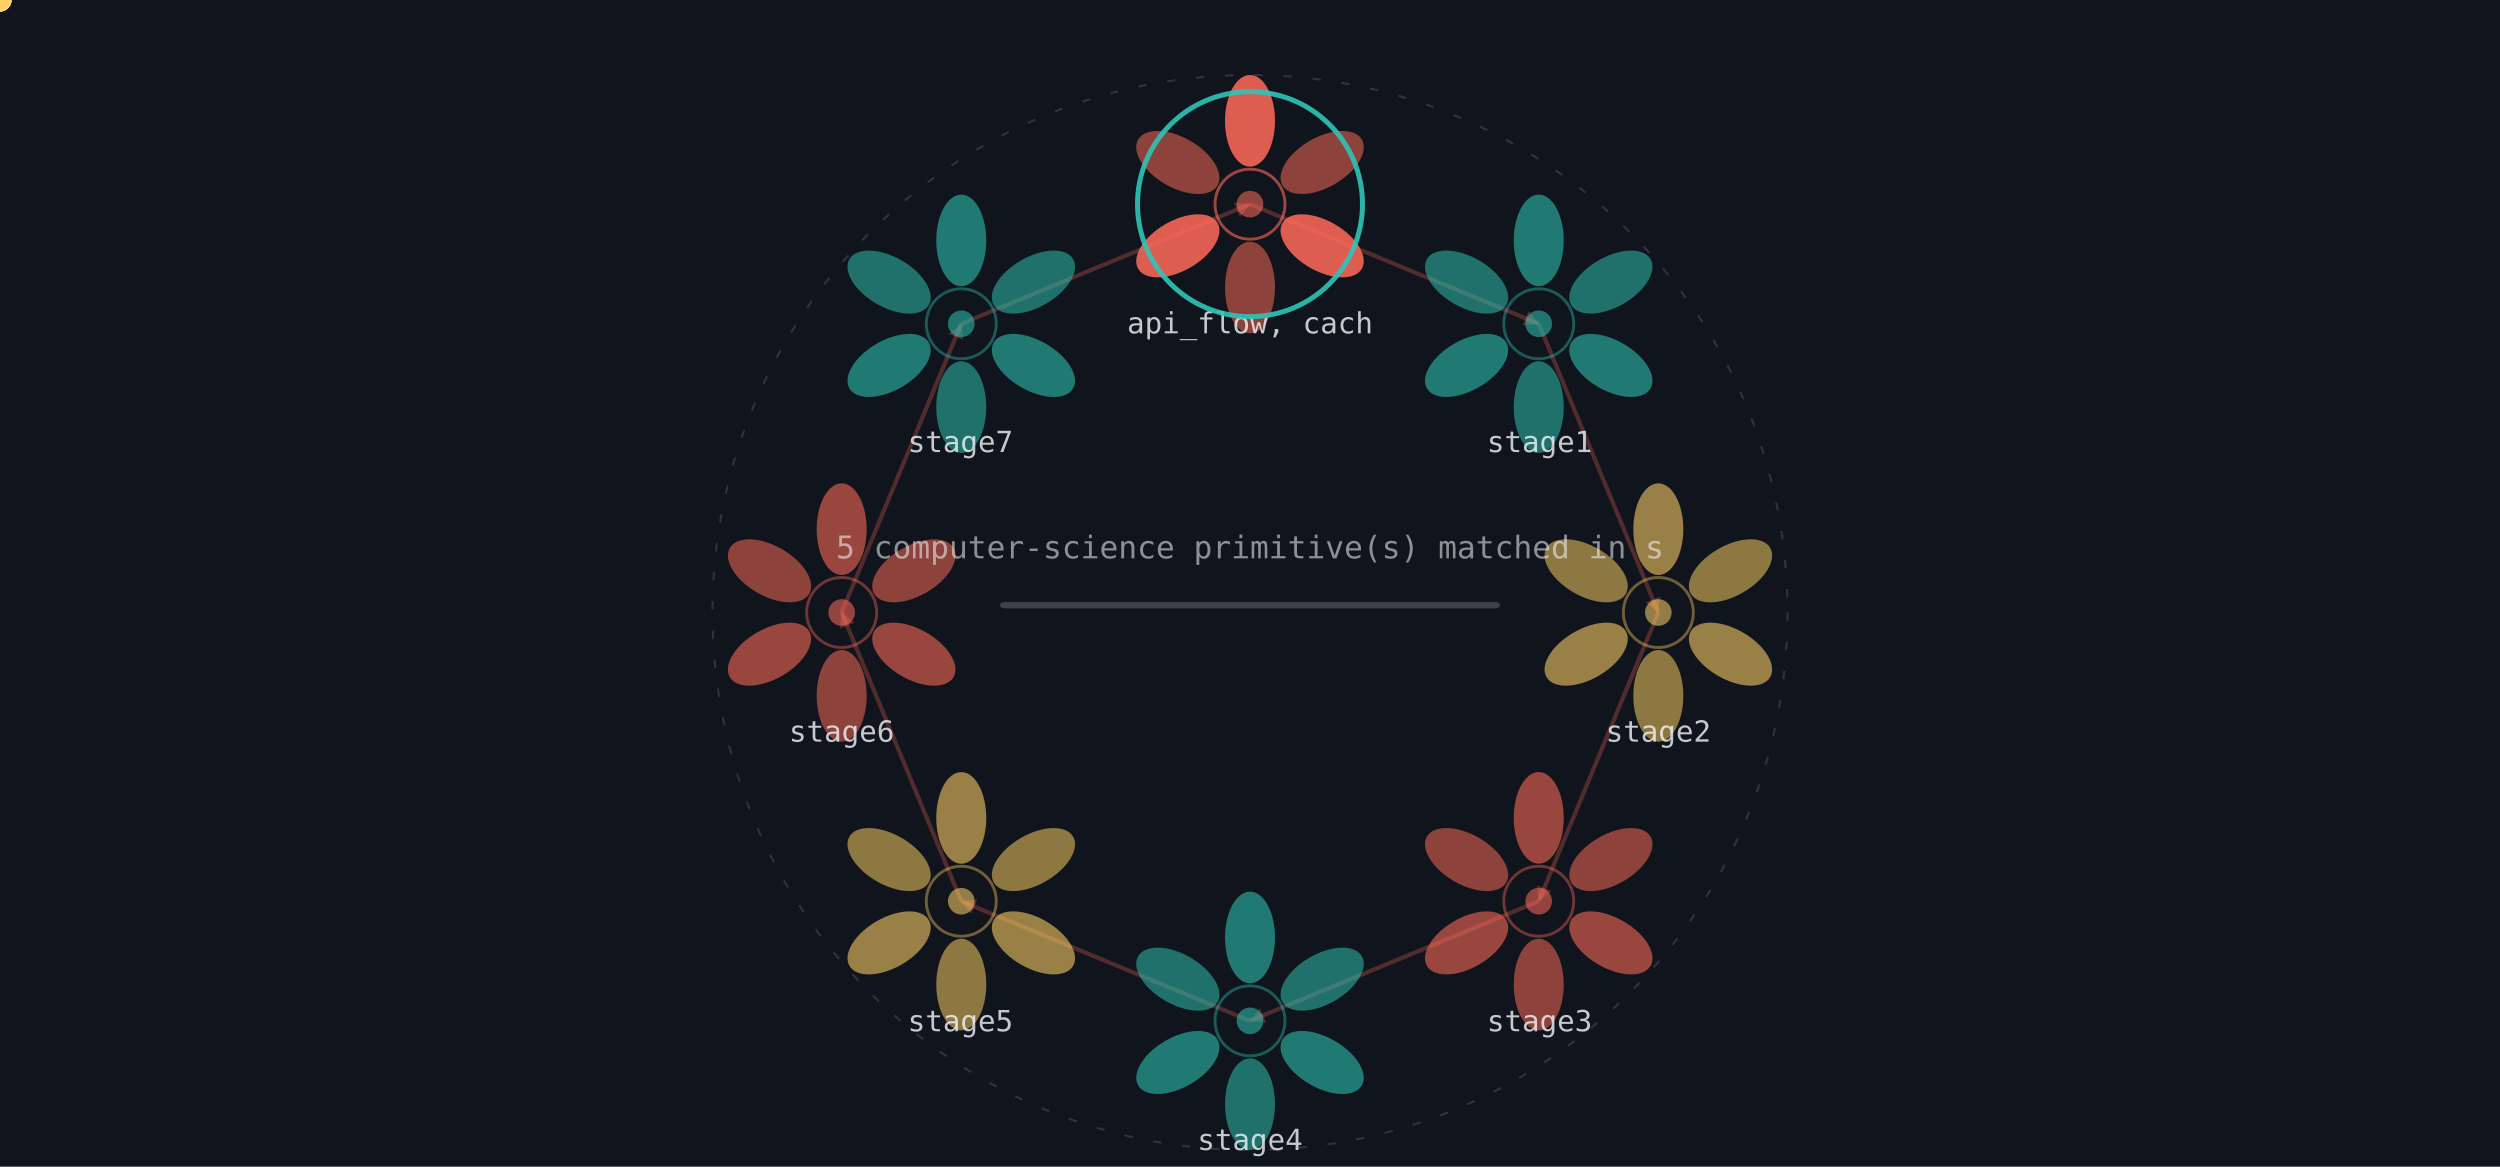
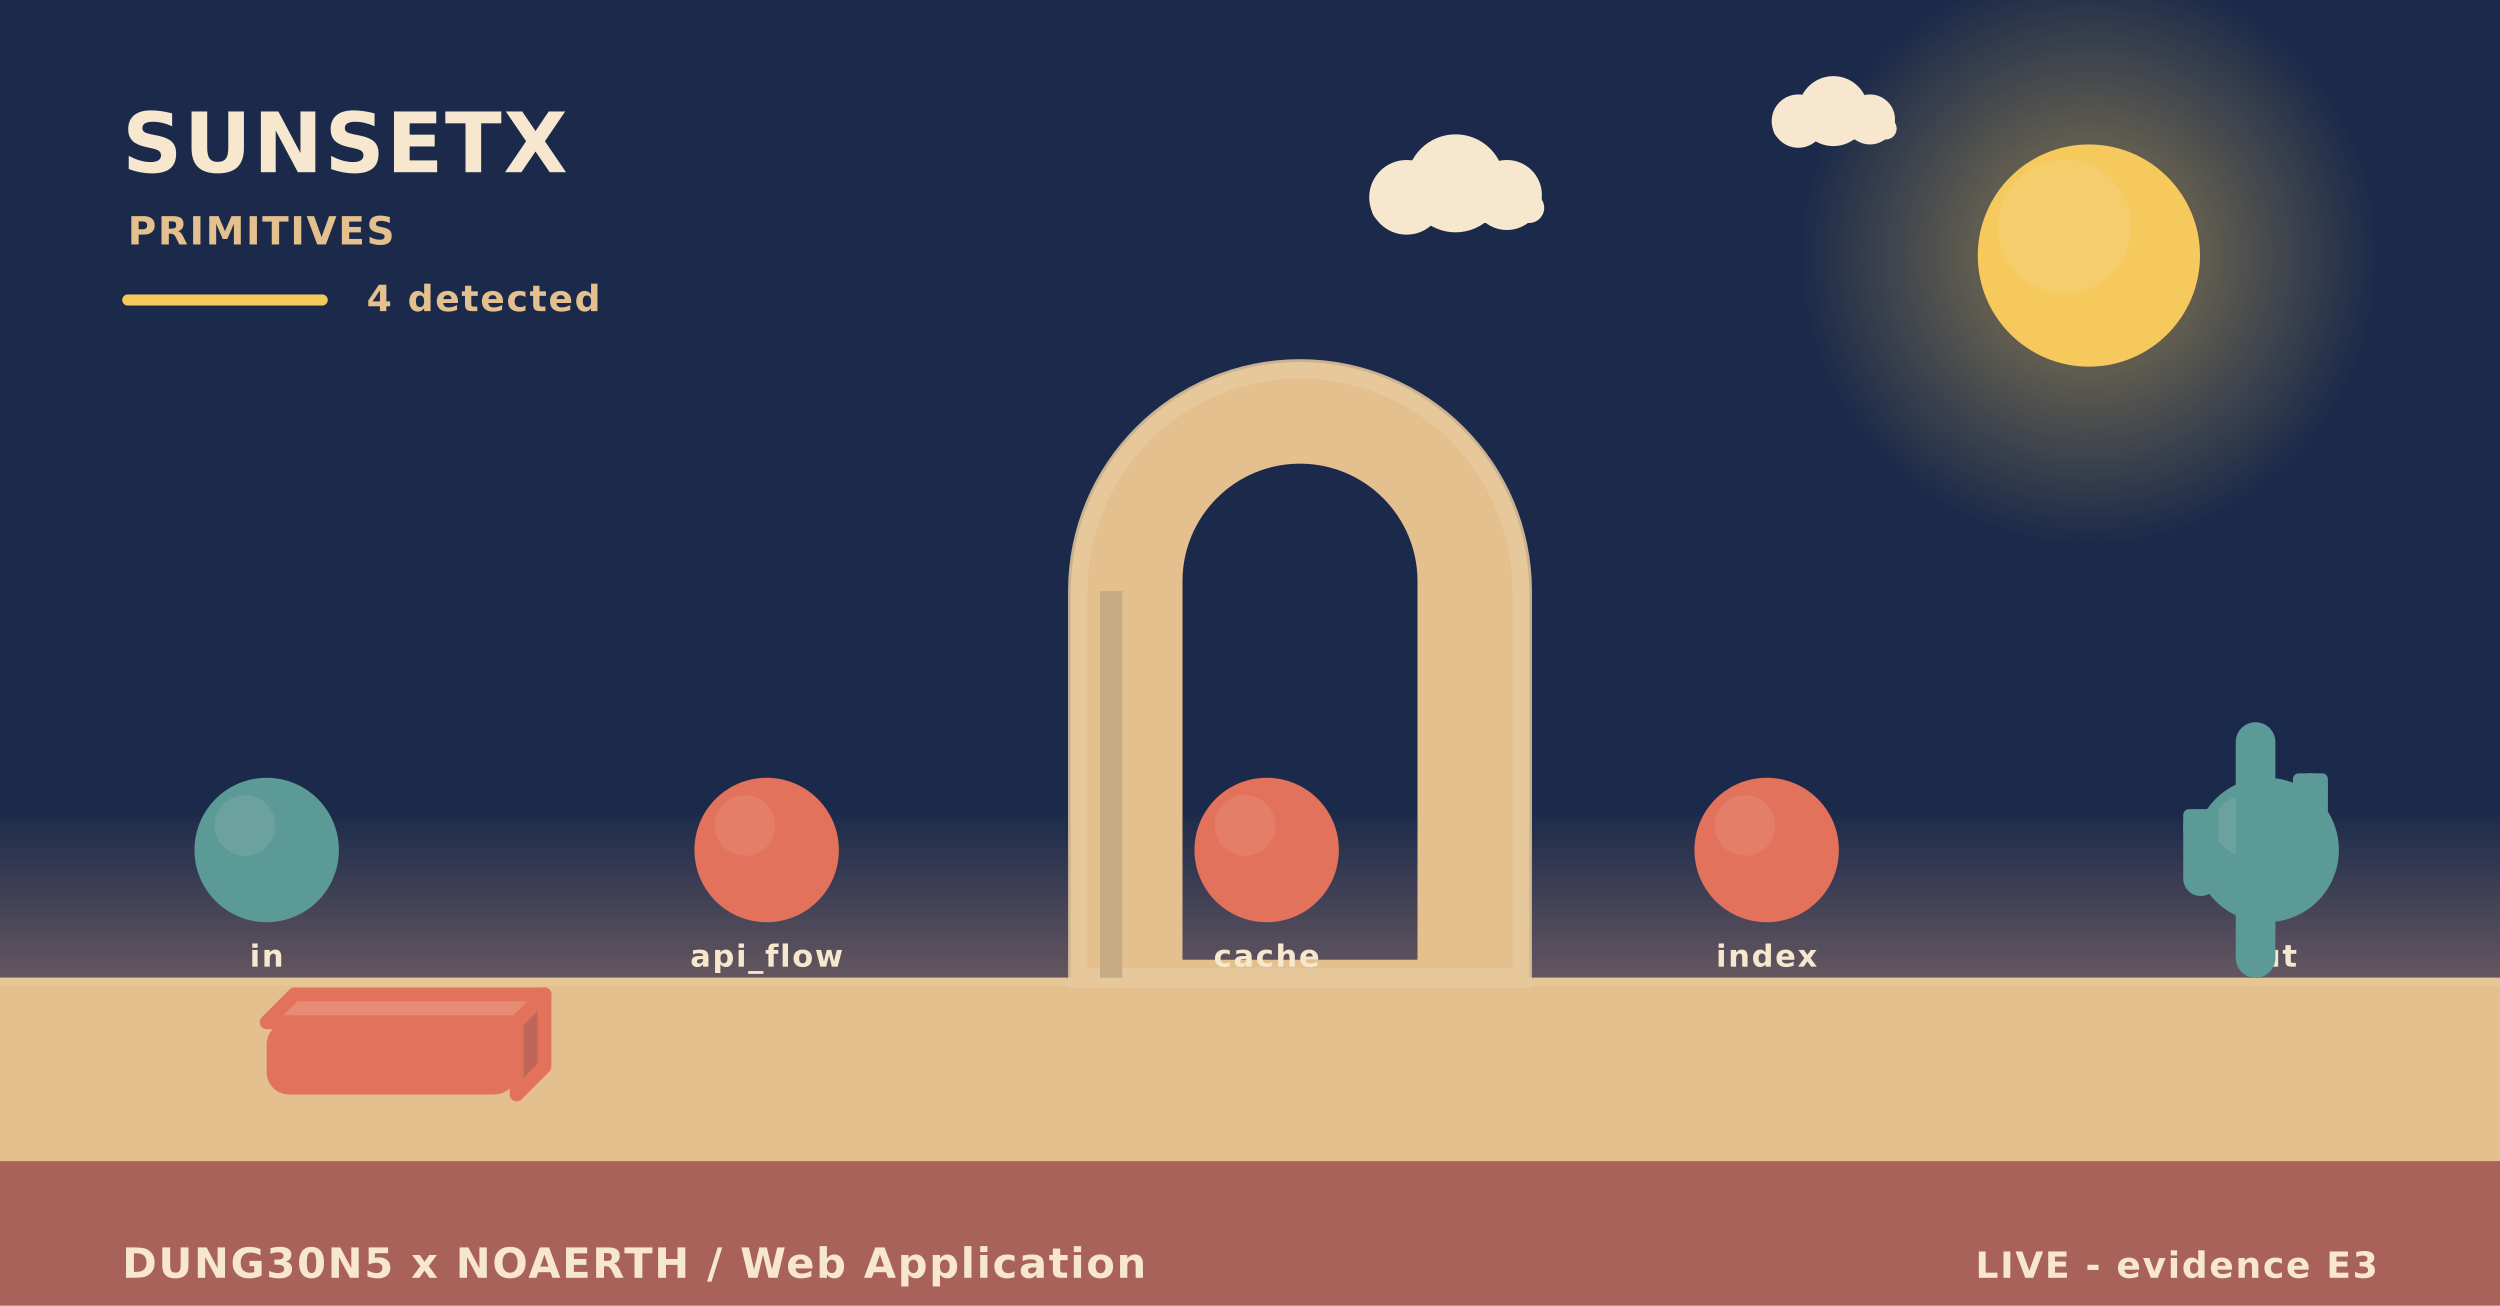
- <svg xmlns="http://www.w3.org/2000/svg" viewBox="0 0 1200 560" width="1200" height="560" role="img" aria-label="SUNSETX state machine">
-   <rect width="1200" height="560" fill="#10141c" />
-   <defs>
-     <linearGradient id="gs" x1="0" y1="0" x2="1" y2="1">
-       <stop offset="0%" stop-color="#ff6b5a" />
-       <stop offset="100%" stop-color="#2ec4b6" />
-     </linearGradient>
-   </defs>
-   <circle cx="600.00" cy="294.00" r="258.00" fill="none" stroke="rgba(242,245,249,0.140)" stroke-width="1.00" opacity="1.00" stroke-dasharray="4 10" />
-   <line x1="600.00" y1="98.00" x2="738.59" y2="155.41" stroke="rgba(255,107,90,0.500)" stroke-width="2.00" opacity="0.55" />
-   <polygon points="738.59,155.41 733.76,149.29 730.86,156.32" fill="rgba(255,107,90,0.500)" opacity="0.55" />
-   <g opacity="0.9">
-     <circle cx="0.00" cy="0.00" r="5.50" fill="#ffd166" opacity="1.00" />
-     <animateTransform attributeName="transform" type="translate" values="600.00,98.00 738.59,155.41" dur="7.3s" begin="0.0s" repeatCount="indefinite" />
-     <animateTransform attributeName="transform" type="translate" values="738.59,155.41 600.00,98.00" dur="7.3s" begin="3.65s" repeatCount="indefinite" />
+ <svg xmlns="http://www.w3.org/2000/svg" width="900" height="470" viewBox="0 0 900 470" role="img" aria-label="SUNSETX - how it behaves">
+   <linearGradient id="skys" x1="0" y1="0" x2="0" y2="1">
+     <stop offset="0" stop-color="#1b2a4a" />
+     <stop offset="0.62" stop-color="#1b2a4a" />
+     <stop offset="1" stop-color="#f3ad8a" />
+   </linearGradient>
+   <rect width="900" height="470" fill="url(#skys)" />
+   <radialGradient id="suns">
+     <stop offset="0.35" stop-color="#f5c95c" stop-opacity="0.34" />
+     <stop offset="1" stop-color="#f5c95c" stop-opacity="0" />
+   </radialGradient>
+   <circle cx="752" cy="92" r="104" fill="url(#suns)" />
+   <circle cx="752" cy="92" r="40" fill="#f5c95c" />
+   <circle cx="743.2" cy="81.6" r="24" fill="#f5d27e" opacity="0.5" />
+   <g>
+     <circle cx="524" cy="66" r="17.64" fill="#f6e7ce" />
+     <circle cx="506.36" cy="71.04" r="13.44" fill="#f6e7ce" />
+     <circle cx="542.48" cy="70.2" r="12.6" fill="#f6e7ce" />
+     <rect x="493.76" y="69.36" width="62.16" height="10.92" rx="5.46" fill="#f6e7ce" />
+     <animateTransform attributeName="transform" type="translate" values="0 0;24 0;0 0" dur="36s" begin="0s" repeatCount="indefinite" />
  </g>
-   <line x1="738.59" y1="155.41" x2="796.00" y2="294.00" stroke="rgba(255,107,90,0.500)" stroke-width="2.00" opacity="0.55" />
-   <polygon points="796.00,294.00 796.91,286.26 789.89,289.17" fill="rgba(255,107,90,0.500)" opacity="0.55" />
-   <g opacity="0.9">
-     <circle cx="0.00" cy="0.00" r="5.50" fill="#ffd166" opacity="1.00" />
-     <animateTransform attributeName="transform" type="translate" values="738.59,155.41 796.00,294.00" dur="7.3s" begin="0.912s" repeatCount="indefinite" />
-     <animateTransform attributeName="transform" type="translate" values="796.00,294.00 738.59,155.41" dur="7.3s" begin="4.562s" repeatCount="indefinite" />
+   <g>
+     <circle cx="660" cy="40" r="12.6" fill="#f6e7ce" />
+     <circle cx="647.4" cy="43.6" r="9.6" fill="#f6e7ce" />
+     <circle cx="673.2" cy="43" r="9" fill="#f6e7ce" />
+     <rect x="638.4" y="42.4" width="44.4" height="7.8" rx="3.9" fill="#f6e7ce" />
+     <animateTransform attributeName="transform" type="translate" values="0 0;-18 0;0 0" dur="46s" begin="3s" repeatCount="indefinite" />
  </g>
-   <line x1="796.00" y1="294.00" x2="738.59" y2="432.59" stroke="rgba(255,107,90,0.500)" stroke-width="2.00" opacity="0.55" />
-   <polygon points="738.59,432.59 744.71,427.76 737.68,424.86" fill="rgba(255,107,90,0.500)" opacity="0.55" />
-   <g opacity="0.9">
-     <circle cx="0.00" cy="0.00" r="5.50" fill="#ffd166" opacity="1.00" />
-     <animateTransform attributeName="transform" type="translate" values="796.00,294.00 738.59,432.59" dur="7.3s" begin="1.825s" repeatCount="indefinite" />
-     <animateTransform attributeName="transform" type="translate" values="738.59,432.59 796.00,294.00" dur="7.3s" begin="5.475s" repeatCount="indefinite" />
+   <rect x="0" y="352" width="900" height="118" fill="#e3c08d" />
+   <rect x="0" y="352" width="900" height="3" fill="#e6c596" />
+   <text x="44" y="62" font-family="Verdana,DejaVu Sans,sans-serif" font-size="30" font-weight="700" letter-spacing="0.6" fill="#f6e7ce" text-anchor="start">SUNSETX</text>
+   <text x="46" y="88" font-family="Verdana,DejaVu Sans,sans-serif" font-size="14" font-weight="700" letter-spacing="0.6" fill="#e3c08d" text-anchor="start">PRIMITIVES</text>
+   <rect x="44" y="106" width="74" height="4" rx="2" fill="#f5c95c" />
+   <text x="132" y="112" font-family="Verdana,DejaVu Sans,sans-serif" font-size="13" font-weight="700" letter-spacing="0.6" fill="#e3c08d" text-anchor="start">4 detected</text>
+   <path d="M388,352 L388,212.8 A80,80 0 0 1 548,212.8 L548,352 Z M423.2,348 L423.2,209.22 A44.8,44.8 0 0 1 512.8,209.22 L512.8,348 Z" fill="#e3c08d" fill-rule="evenodd" stroke="#e3c08d" stroke-width="5" stroke-linejoin="round" />
+   <path d="M388,352 L388,212.8 A80,80 0 0 1 548,212.8 L548,352 Z" fill="none" stroke="#e8c99d" stroke-width="7" stroke-linecap="round" opacity="0.85" />
+   <rect x="396" y="212.8" width="8" height="139.2" fill="#c7ab84" />
+   <circle cx="96" cy="306" r="26" fill="#5b9a97" />
+   <circle cx="88.2" cy="297.16" r="10.92" fill="#7aa9a2" opacity="0.55" />
+   <text x="96" y="348" font-family="Verdana,DejaVu Sans,sans-serif" font-size="11" font-weight="700" letter-spacing="0.6" fill="#f6e7ce" text-anchor="middle">in</text>
+   <g>
+     <circle cx="276" cy="306" r="26" fill="#e2725b" />
+     <circle cx="268.2" cy="297.16" r="10.92" fill="#e68972" opacity="0.55" />
+     <animate attributeName="opacity" values="0.8;1;0.8" dur="4.6s" begin="0s" repeatCount="indefinite" />
  </g>
-   <line x1="738.59" y1="432.59" x2="600.00" y2="490.00" stroke="rgba(255,107,90,0.500)" stroke-width="2.00" opacity="0.55" />
-   <polygon points="600.00,490.00 607.74,490.91 604.83,483.89" fill="rgba(255,107,90,0.500)" opacity="0.55" />
-   <g opacity="0.9">
-     <circle cx="0.00" cy="0.00" r="5.50" fill="#ffd166" opacity="1.00" />
-     <animateTransform attributeName="transform" type="translate" values="738.59,432.59 600.00,490.00" dur="7.3s" begin="2.737s" repeatCount="indefinite" />
-     <animateTransform attributeName="transform" type="translate" values="600.00,490.00 738.59,432.59" dur="7.3s" begin="6.387s" repeatCount="indefinite" />
+   <text x="276" y="348" font-family="Verdana,DejaVu Sans,sans-serif" font-size="11" font-weight="700" letter-spacing="0.6" fill="#f6e7ce" text-anchor="middle">api_flow</text>
+   <g>
+     <circle cx="456" cy="306" r="26" fill="#e2725b" />
+     <circle cx="448.2" cy="297.16" r="10.92" fill="#e68972" opacity="0.55" />
+     <animate attributeName="opacity" values="0.8;1;0.8" dur="5.2s" begin="0s" repeatCount="indefinite" />
  </g>
-   <line x1="600.00" y1="490.00" x2="461.41" y2="432.59" stroke="rgba(255,107,90,0.500)" stroke-width="2.00" opacity="0.55" />
-   <polygon points="461.41,432.59 466.24,438.71 469.14,431.68" fill="rgba(255,107,90,0.500)" opacity="0.55" />
-   <g opacity="0.9">
-     <circle cx="0.00" cy="0.00" r="5.50" fill="#ffd166" opacity="1.00" />
-     <animateTransform attributeName="transform" type="translate" values="600.00,490.00 461.41,432.59" dur="7.3s" begin="3.65s" repeatCount="indefinite" />
-     <animateTransform attributeName="transform" type="translate" values="461.41,432.59 600.00,490.00" dur="7.3s" begin="7.3s" repeatCount="indefinite" />
+   <text x="456" y="348" font-family="Verdana,DejaVu Sans,sans-serif" font-size="11" font-weight="700" letter-spacing="0.6" fill="#f6e7ce" text-anchor="middle">cache</text>
+   <g>
+     <circle cx="636" cy="306" r="26" fill="#e2725b" />
+     <circle cx="628.2" cy="297.16" r="10.92" fill="#e68972" opacity="0.55" />
+     <animate attributeName="opacity" values="0.8;1;0.8" dur="5.8s" begin="0s" repeatCount="indefinite" />
  </g>
-   <line x1="461.41" y1="432.59" x2="404.00" y2="294.00" stroke="rgba(255,107,90,0.500)" stroke-width="2.00" opacity="0.55" />
-   <polygon points="404.00,294.00 403.09,301.74 410.11,298.83" fill="rgba(255,107,90,0.500)" opacity="0.55" />
-   <g opacity="0.9">
-     <circle cx="0.00" cy="0.00" r="5.50" fill="#ffd166" opacity="1.00" />
-     <animateTransform attributeName="transform" type="translate" values="461.41,432.59 404.00,294.00" dur="7.3s" begin="4.562s" repeatCount="indefinite" />
-     <animateTransform attributeName="transform" type="translate" values="404.00,294.00 461.41,432.59" dur="7.3s" begin="8.213s" repeatCount="indefinite" />
-   </g>
-   <line x1="404.00" y1="294.00" x2="461.41" y2="155.41" stroke="rgba(255,107,90,0.500)" stroke-width="2.00" opacity="0.55" />
-   <polygon points="461.41,155.41 455.29,160.24 462.32,163.14" fill="rgba(255,107,90,0.500)" opacity="0.55" />
-   <g opacity="0.9">
-     <circle cx="0.00" cy="0.00" r="5.50" fill="#ffd166" opacity="1.00" />
-     <animateTransform attributeName="transform" type="translate" values="404.00,294.00 461.41,155.41" dur="7.3s" begin="5.475s" repeatCount="indefinite" />
-     <animateTransform attributeName="transform" type="translate" values="461.41,155.41 404.00,294.00" dur="7.3s" begin="9.125s" repeatCount="indefinite" />
-   </g>
-   <line x1="461.41" y1="155.41" x2="600.00" y2="98.00" stroke="rgba(255,107,90,0.500)" stroke-width="2.00" opacity="0.55" />
-   <polygon points="600.00,98.00 592.26,97.09 595.17,104.11" fill="rgba(255,107,90,0.500)" opacity="0.55" />
-   <g opacity="0.9">
-     <circle cx="0.00" cy="0.00" r="5.50" fill="#ffd166" opacity="1.00" />
-     <animateTransform attributeName="transform" type="translate" values="461.41,155.41 600.00,98.00" dur="7.3s" begin="6.388s" repeatCount="indefinite" />
-     <animateTransform attributeName="transform" type="translate" values="600.00,98.00 461.41,155.41" dur="7.3s" begin="10.037s" repeatCount="indefinite" />
-   </g>
-   <ellipse cx="600.00" cy="58.00" rx="12.00" ry="22.00" fill="rgba(255,107,90,0.900)" opacity="0.95" transform="rotate(0.0 600.00 58.00)" />
-   <ellipse cx="634.64" cy="78.00" rx="12.00" ry="22.00" fill="rgba(255,107,90,0.550)" opacity="0.95" transform="rotate(60.0 634.64 78.00)" />
-   <ellipse cx="634.64" cy="118.00" rx="12.00" ry="22.00" fill="rgba(255,107,90,0.900)" opacity="0.95" transform="rotate(120.0 634.64 118.00)" />
-   <ellipse cx="600.00" cy="138.00" rx="12.00" ry="22.00" fill="rgba(255,107,90,0.550)" opacity="0.95" transform="rotate(180.0 600.00 138.00)" />
-   <ellipse cx="565.36" cy="118.00" rx="12.00" ry="22.00" fill="rgba(255,107,90,0.900)" opacity="0.95" transform="rotate(240.0 565.36 118.00)" />
-   <ellipse cx="565.36" cy="78.00" rx="12.00" ry="22.00" fill="rgba(255,107,90,0.550)" opacity="0.95" transform="rotate(300.0 565.36 78.00)" />
-   <circle cx="600.00" cy="98.00" r="16.80" fill="none" stroke="rgba(255,107,90,0.900)" stroke-width="1.40" opacity="0.66" />
-   <circle cx="600.00" cy="98.00" r="6.40" fill="rgba(255,107,90,0.550)" opacity="1.00" />
-   <text x="600" y="160" font-family="ui-monospace,Menlo,monospace" font-size="14" fill="rgba(242,245,249,0.800)" text-anchor="middle">api_flow, cach</text>
-   <g>
-     <circle cx="600.00" cy="98.00" r="54.00" fill="none" stroke="#2ec4b6" stroke-width="2.40" opacity="0.90" />
-     <animate attributeName="opacity" values="0.25;1.0;0.25" dur="14.6s" begin="0.0s" repeatCount="indefinite" />
-   </g>
-   <ellipse cx="738.59" cy="115.41" rx="12.00" ry="22.00" fill="rgba(46,196,182,0.600)" opacity="0.95" transform="rotate(0.0 738.59 115.41)" />
-   <ellipse cx="773.23" cy="135.41" rx="12.00" ry="22.00" fill="rgba(46,196,182,0.550)" opacity="0.95" transform="rotate(60.0 773.23 135.41)" />
-   <ellipse cx="773.23" cy="175.41" rx="12.00" ry="22.00" fill="rgba(46,196,182,0.600)" opacity="0.95" transform="rotate(120.0 773.23 175.41)" />
-   <ellipse cx="738.59" cy="195.41" rx="12.00" ry="22.00" fill="rgba(46,196,182,0.550)" opacity="0.95" transform="rotate(180.0 738.59 195.41)" />
-   <ellipse cx="703.95" cy="175.41" rx="12.00" ry="22.00" fill="rgba(46,196,182,0.600)" opacity="0.95" transform="rotate(240.0 703.95 175.41)" />
-   <ellipse cx="703.95" cy="135.41" rx="12.00" ry="22.00" fill="rgba(46,196,182,0.550)" opacity="0.95" transform="rotate(300.0 703.95 135.41)" />
-   <circle cx="738.59" cy="155.41" r="16.80" fill="none" stroke="rgba(46,196,182,0.600)" stroke-width="1.40" opacity="0.66" />
-   <circle cx="738.59" cy="155.41" r="6.40" fill="rgba(46,196,182,0.550)" opacity="1.00" />
-   <text x="739" y="217" font-family="ui-monospace,Menlo,monospace" font-size="14" fill="rgba(242,245,249,0.800)" text-anchor="middle">stage1</text>
-   <ellipse cx="796.00" cy="254.00" rx="12.00" ry="22.00" fill="rgba(255,209,102,0.600)" opacity="0.95" transform="rotate(0.0 796.00 254.00)" />
-   <ellipse cx="830.64" cy="274.00" rx="12.00" ry="22.00" fill="rgba(255,209,102,0.550)" opacity="0.95" transform="rotate(60.0 830.64 274.00)" />
-   <ellipse cx="830.64" cy="314.00" rx="12.00" ry="22.00" fill="rgba(255,209,102,0.600)" opacity="0.95" transform="rotate(120.0 830.64 314.00)" />
-   <ellipse cx="796.00" cy="334.00" rx="12.00" ry="22.00" fill="rgba(255,209,102,0.550)" opacity="0.95" transform="rotate(180.0 796.00 334.00)" />
-   <ellipse cx="761.36" cy="314.00" rx="12.00" ry="22.00" fill="rgba(255,209,102,0.600)" opacity="0.95" transform="rotate(240.0 761.36 314.00)" />
-   <ellipse cx="761.36" cy="274.00" rx="12.00" ry="22.00" fill="rgba(255,209,102,0.550)" opacity="0.95" transform="rotate(300.0 761.36 274.00)" />
-   <circle cx="796.00" cy="294.00" r="16.80" fill="none" stroke="rgba(255,209,102,0.600)" stroke-width="1.40" opacity="0.66" />
-   <circle cx="796.00" cy="294.00" r="6.40" fill="rgba(255,209,102,0.550)" opacity="1.00" />
-   <text x="796" y="356" font-family="ui-monospace,Menlo,monospace" font-size="14" fill="rgba(242,245,249,0.800)" text-anchor="middle">stage2</text>
-   <ellipse cx="738.59" cy="392.59" rx="12.00" ry="22.00" fill="rgba(255,107,90,0.600)" opacity="0.95" transform="rotate(0.0 738.59 392.59)" />
-   <ellipse cx="773.23" cy="412.59" rx="12.00" ry="22.00" fill="rgba(255,107,90,0.550)" opacity="0.95" transform="rotate(60.0 773.23 412.59)" />
-   <ellipse cx="773.23" cy="452.59" rx="12.00" ry="22.00" fill="rgba(255,107,90,0.600)" opacity="0.95" transform="rotate(120.0 773.23 452.59)" />
-   <ellipse cx="738.59" cy="472.59" rx="12.00" ry="22.00" fill="rgba(255,107,90,0.550)" opacity="0.95" transform="rotate(180.0 738.59 472.59)" />
-   <ellipse cx="703.95" cy="452.59" rx="12.00" ry="22.00" fill="rgba(255,107,90,0.600)" opacity="0.95" transform="rotate(240.0 703.95 452.59)" />
-   <ellipse cx="703.95" cy="412.59" rx="12.00" ry="22.00" fill="rgba(255,107,90,0.550)" opacity="0.95" transform="rotate(300.0 703.95 412.59)" />
-   <circle cx="738.59" cy="432.59" r="16.80" fill="none" stroke="rgba(255,107,90,0.600)" stroke-width="1.40" opacity="0.66" />
-   <circle cx="738.59" cy="432.59" r="6.40" fill="rgba(255,107,90,0.550)" opacity="1.00" />
-   <text x="739" y="495" font-family="ui-monospace,Menlo,monospace" font-size="14" fill="rgba(242,245,249,0.800)" text-anchor="middle">stage3</text>
-   <ellipse cx="600.00" cy="450.00" rx="12.00" ry="22.00" fill="rgba(46,196,182,0.600)" opacity="0.95" transform="rotate(0.0 600.00 450.00)" />
-   <ellipse cx="634.64" cy="470.00" rx="12.00" ry="22.00" fill="rgba(46,196,182,0.550)" opacity="0.95" transform="rotate(60.0 634.64 470.00)" />
-   <ellipse cx="634.64" cy="510.00" rx="12.00" ry="22.00" fill="rgba(46,196,182,0.600)" opacity="0.95" transform="rotate(120.0 634.64 510.00)" />
-   <ellipse cx="600.00" cy="530.00" rx="12.00" ry="22.00" fill="rgba(46,196,182,0.550)" opacity="0.95" transform="rotate(180.0 600.00 530.00)" />
-   <ellipse cx="565.36" cy="510.00" rx="12.00" ry="22.00" fill="rgba(46,196,182,0.600)" opacity="0.95" transform="rotate(240.0 565.36 510.00)" />
-   <ellipse cx="565.36" cy="470.00" rx="12.00" ry="22.00" fill="rgba(46,196,182,0.550)" opacity="0.95" transform="rotate(300.0 565.36 470.00)" />
-   <circle cx="600.00" cy="490.00" r="16.80" fill="none" stroke="rgba(46,196,182,0.600)" stroke-width="1.40" opacity="0.66" />
-   <circle cx="600.00" cy="490.00" r="6.40" fill="rgba(46,196,182,0.550)" opacity="1.00" />
-   <text x="600" y="552" font-family="ui-monospace,Menlo,monospace" font-size="14" fill="rgba(242,245,249,0.800)" text-anchor="middle">stage4</text>
-   <ellipse cx="461.41" cy="392.59" rx="12.00" ry="22.00" fill="rgba(255,209,102,0.600)" opacity="0.95" transform="rotate(0.0 461.41 392.59)" />
-   <ellipse cx="496.05" cy="412.59" rx="12.00" ry="22.00" fill="rgba(255,209,102,0.550)" opacity="0.95" transform="rotate(60.0 496.05 412.59)" />
-   <ellipse cx="496.05" cy="452.59" rx="12.00" ry="22.00" fill="rgba(255,209,102,0.600)" opacity="0.95" transform="rotate(120.0 496.05 452.59)" />
-   <ellipse cx="461.41" cy="472.59" rx="12.00" ry="22.00" fill="rgba(255,209,102,0.550)" opacity="0.95" transform="rotate(180.0 461.41 472.59)" />
-   <ellipse cx="426.77" cy="452.59" rx="12.00" ry="22.00" fill="rgba(255,209,102,0.600)" opacity="0.95" transform="rotate(240.0 426.77 452.59)" />
-   <ellipse cx="426.77" cy="412.59" rx="12.00" ry="22.00" fill="rgba(255,209,102,0.550)" opacity="0.95" transform="rotate(300.0 426.77 412.59)" />
-   <circle cx="461.41" cy="432.59" r="16.80" fill="none" stroke="rgba(255,209,102,0.600)" stroke-width="1.40" opacity="0.66" />
-   <circle cx="461.41" cy="432.59" r="6.40" fill="rgba(255,209,102,0.550)" opacity="1.00" />
-   <text x="461" y="495" font-family="ui-monospace,Menlo,monospace" font-size="14" fill="rgba(242,245,249,0.800)" text-anchor="middle">stage5</text>
-   <ellipse cx="404.00" cy="254.00" rx="12.00" ry="22.00" fill="rgba(255,107,90,0.600)" opacity="0.95" transform="rotate(0.0 404.00 254.00)" />
-   <ellipse cx="438.64" cy="274.00" rx="12.00" ry="22.00" fill="rgba(255,107,90,0.550)" opacity="0.95" transform="rotate(60.0 438.64 274.00)" />
-   <ellipse cx="438.64" cy="314.00" rx="12.00" ry="22.00" fill="rgba(255,107,90,0.600)" opacity="0.95" transform="rotate(120.0 438.64 314.00)" />
-   <ellipse cx="404.00" cy="334.00" rx="12.00" ry="22.00" fill="rgba(255,107,90,0.550)" opacity="0.95" transform="rotate(180.0 404.00 334.00)" />
-   <ellipse cx="369.36" cy="314.00" rx="12.00" ry="22.00" fill="rgba(255,107,90,0.600)" opacity="0.95" transform="rotate(240.0 369.36 314.00)" />
-   <ellipse cx="369.36" cy="274.00" rx="12.00" ry="22.00" fill="rgba(255,107,90,0.550)" opacity="0.95" transform="rotate(300.0 369.36 274.00)" />
-   <circle cx="404.00" cy="294.00" r="16.80" fill="none" stroke="rgba(255,107,90,0.600)" stroke-width="1.40" opacity="0.66" />
-   <circle cx="404.00" cy="294.00" r="6.40" fill="rgba(255,107,90,0.550)" opacity="1.00" />
-   <text x="404" y="356" font-family="ui-monospace,Menlo,monospace" font-size="14" fill="rgba(242,245,249,0.800)" text-anchor="middle">stage6</text>
-   <ellipse cx="461.41" cy="115.41" rx="12.00" ry="22.00" fill="rgba(46,196,182,0.600)" opacity="0.95" transform="rotate(0.0 461.41 115.41)" />
-   <ellipse cx="496.05" cy="135.41" rx="12.00" ry="22.00" fill="rgba(46,196,182,0.550)" opacity="0.95" transform="rotate(60.0 496.05 135.41)" />
-   <ellipse cx="496.05" cy="175.41" rx="12.00" ry="22.00" fill="rgba(46,196,182,0.600)" opacity="0.95" transform="rotate(120.0 496.05 175.41)" />
-   <ellipse cx="461.41" cy="195.41" rx="12.00" ry="22.00" fill="rgba(46,196,182,0.550)" opacity="0.95" transform="rotate(180.0 461.41 195.41)" />
-   <ellipse cx="426.77" cy="175.41" rx="12.00" ry="22.00" fill="rgba(46,196,182,0.600)" opacity="0.95" transform="rotate(240.0 426.77 175.41)" />
-   <ellipse cx="426.77" cy="135.41" rx="12.00" ry="22.00" fill="rgba(46,196,182,0.550)" opacity="0.95" transform="rotate(300.0 426.77 135.41)" />
-   <circle cx="461.41" cy="155.41" r="16.80" fill="none" stroke="rgba(46,196,182,0.600)" stroke-width="1.40" opacity="0.66" />
-   <circle cx="461.41" cy="155.41" r="6.40" fill="rgba(46,196,182,0.550)" opacity="1.00" />
-   <text x="461" y="217" font-family="ui-monospace,Menlo,monospace" font-size="14" fill="rgba(242,245,249,0.800)" text-anchor="middle">stage7</text>
-   <rect x="480.00" y="289.00" width="240.00" height="3.00" rx="2.00" fill="rgba(242,245,249,0.200)" opacity="1.00" />
-   <text x="600" y="268" font-family="ui-monospace,Menlo,monospace" font-size="15" fill="rgba(242,245,249,0.550)" text-anchor="middle">5 computer-science primitive(s) matched in s</text>
+   <text x="636" y="348" font-family="Verdana,DejaVu Sans,sans-serif" font-size="11" font-weight="700" letter-spacing="0.6" fill="#f6e7ce" text-anchor="middle">index</text>
+   <circle cx="816" cy="306" r="26" fill="#5b9a97" />
+   <circle cx="808.2" cy="297.16" r="10.92" fill="#7aa9a2" opacity="0.55" />
+   <text x="816" y="348" font-family="Verdana,DejaVu Sans,sans-serif" font-size="11" font-weight="700" letter-spacing="0.6" fill="#f6e7ce" text-anchor="middle">out</text>
+   <path d="M96,368 L186,368 L196,358 L106,358 Z" fill="#e68c74" stroke="#e2725b" stroke-width="5" stroke-linejoin="round" />
+   <path d="M186,368 L196,358 L196,384 L186,394 Z" fill="#c06658" stroke="#e2725b" stroke-width="5" stroke-linejoin="round" />
+   <rect x="96" y="368" width="90" height="26" rx="8" fill="#e2725b" />
+   <rect x="804.86" y="260" width="14.28" height="92" rx="7.14" fill="#5b9a97" />
+   <rect x="785.96" y="291.28" width="12.6" height="31.28" rx="6.3" fill="#5b9a97" />
+   <rect x="785.96" y="291.28" width="12.6" height="9.2" rx="2.1" fill="#5b9a97" />
+   <rect x="825.44" y="278.4" width="12.6" height="31.28" rx="6.3" fill="#5b9a97" />
+   <rect x="825.44" y="278.4" width="12.6" height="9.2" rx="2.1" fill="#5b9a97" />
+   <rect x="0" y="418" width="900" height="52" rx="0" fill="#a65c56" opacity="0.94" />
+   <text x="44" y="460" font-family="Verdana,DejaVu Sans,sans-serif" font-size="15" font-weight="700" letter-spacing="0.6" fill="#f6e7ce" text-anchor="start">DUNG30N5 x NOAERTH  /  Web Application</text>
+   <text x="856" y="460" font-family="Verdana,DejaVu Sans,sans-serif" font-size="13" font-weight="700" letter-spacing="0.6" fill="#f6e7ce" text-anchor="end">LIVE  -  evidence E3</text>
</svg>
